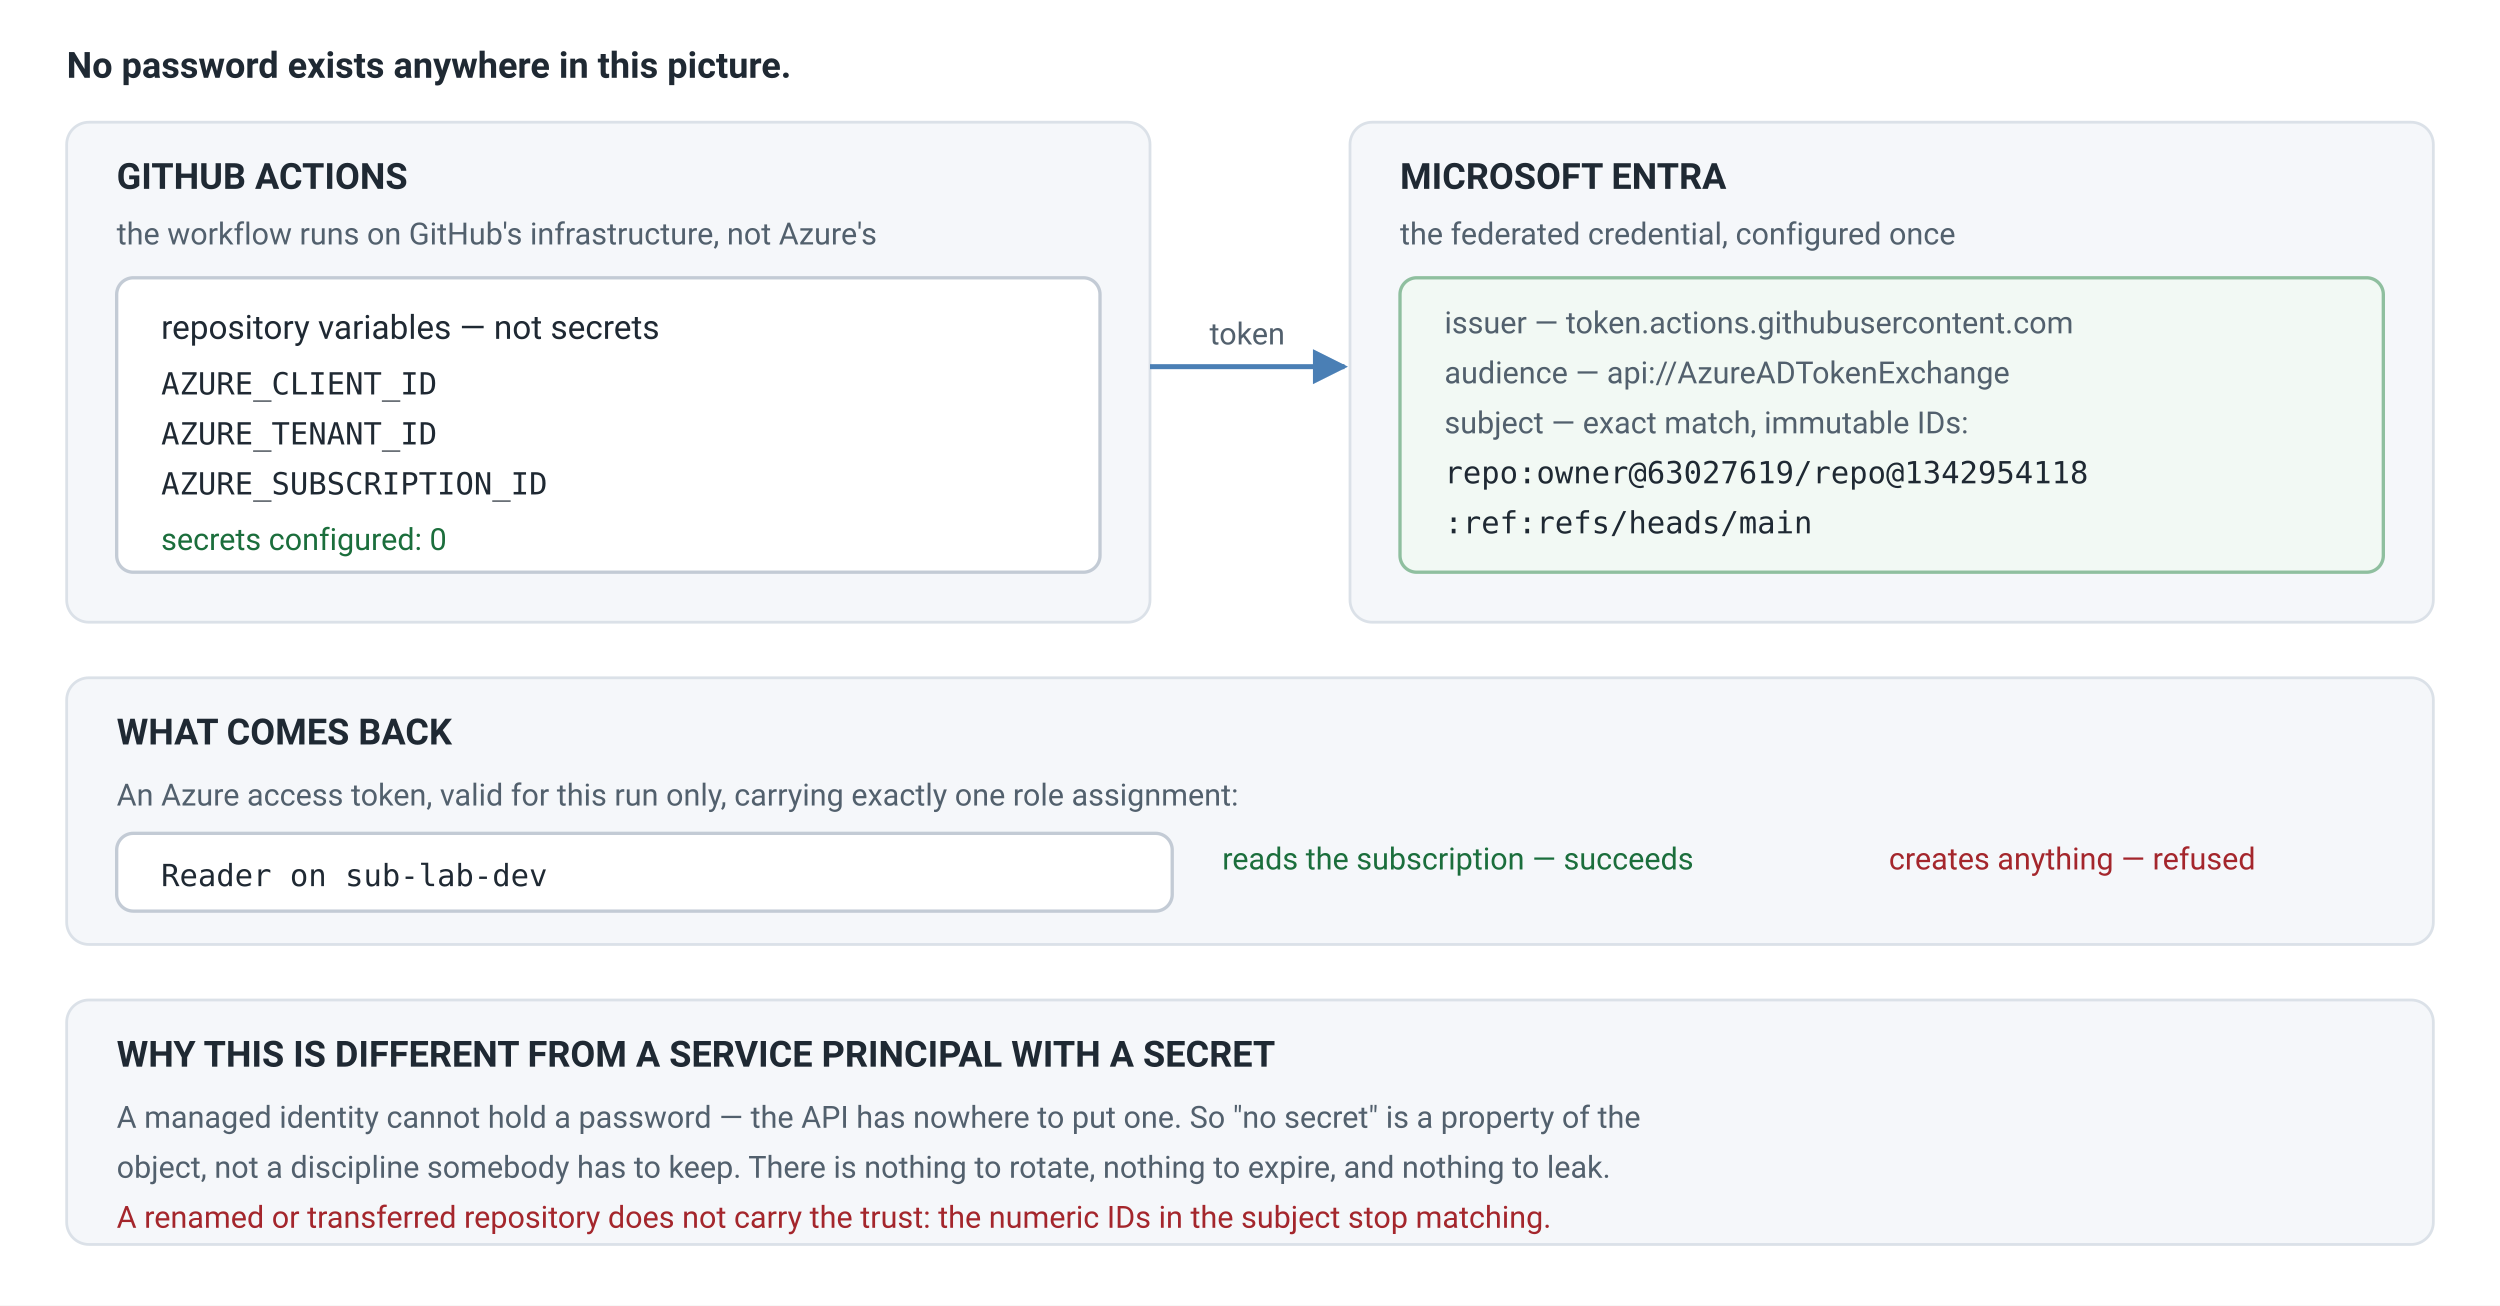
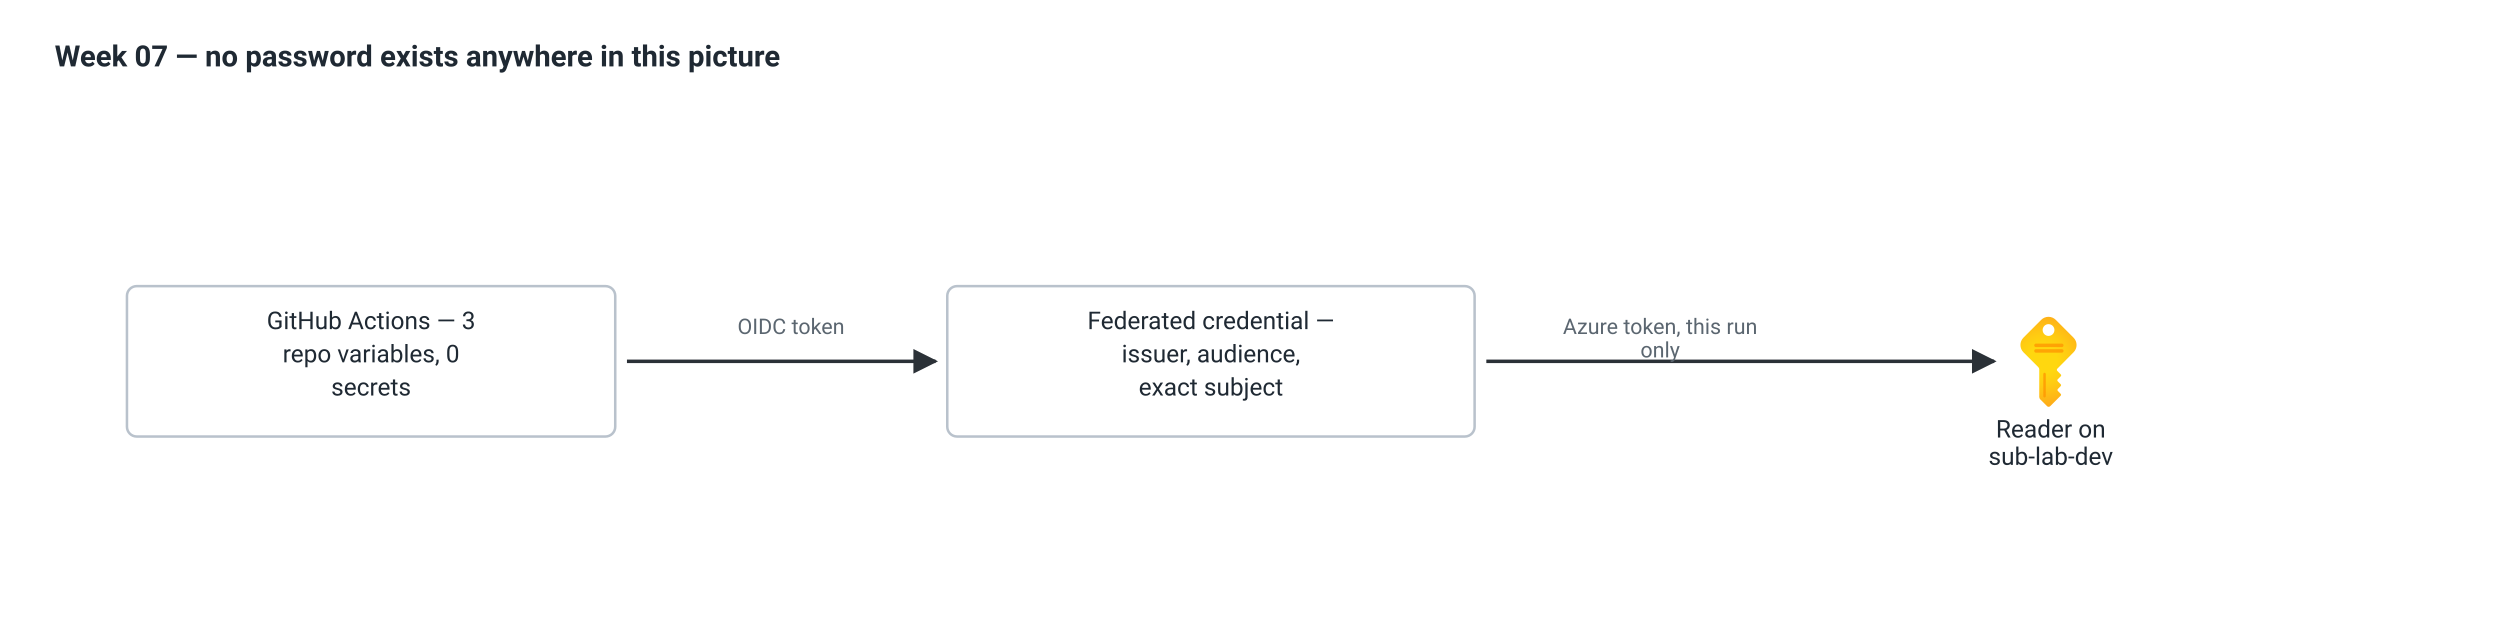
- <svg xmlns="http://www.w3.org/2000/svg" viewBox="0 0 900 470" width="900" height="470" role="img" aria-label="Week 7 workload identity. A GitHub Actions run mints a short-lived OIDC token describing the repository and branch. Entra checks it against a federated credential on a user-assigned managed identity, matching issuer, audience and an exact subject, then returns an Azure access token scoped to the Reader role. No secret is stored anywhere.">
+ <svg xmlns="http://www.w3.org/2000/svg" viewBox="0 0 1280 320" width="1280" height="320" role="img" aria-label="Architecture diagram. A GitHub Actions workflow holds three repository variables and zero secrets. It presents an OIDC token to a federated credential configured once in Microsoft Entra, which matches on issuer, audience and an exact subject built from immutable numeric repository IDs. What comes back is an Azure access token valid for that run only, carrying exactly one role assignment: Reader on the lab subscription. Reads succeed and creates are refused.">
  <defs>
-     <style>
-       .t    { font-family: -apple-system, BlinkMacSystemFont, "Segoe UI", Roboto, sans-serif; }
-       .hdr  { font-size: 13px; font-weight: 700; fill: #1f2933; }
-       .lbl  { font-size: 12px; fill: #1f2933; }
-       .sm   { font-size: 11px; fill: #52606d; }
-       .mono { font-family: ui-monospace, SFMono-Regular, Menlo, Consolas, monospace; font-size: 11px; fill: #1f2933; }
-       .box  { fill: #ffffff; stroke: #c3cbd5; stroke-width: 1.2; }
-       .free { fill: #f2f9f4; stroke: #8fbf9f; stroke-width: 1.2; }
-       .band { fill: #f5f7fa; stroke: #dbe1e8; stroke-width: 1; }
-       .flow { stroke: #4a7fb5; stroke-width: 1.8; fill: none; }
-       .ok   { fill: #1b6e3c; }
-       .no   { fill: #a4262c; }
-     </style>
-     <marker id="b" viewBox="0 0 10 10" refX="9" refY="5" markerWidth="7" markerHeight="7" orient="auto-start-reverse">
-       <path d="M0,0 L10,5 L0,10 z" fill="#4a7fb5" />
+     <marker id="arw" viewBox="0 0 10 10" refX="9" refY="5" markerWidth="7" markerHeight="7" orient="auto-start-reverse">
+       <path d="M0,0 L10,5 L0,10 z" fill="#2b3137" />
    </marker>
  </defs>
-   <rect x="0" y="0" width="900" height="470" fill="#ffffff" />
-   <text class="t hdr" x="24" y="28">No password exists anywhere in this picture.</text>
-   <rect class="band" x="24" y="44" width="390" height="180" rx="8" />
-   <text class="t hdr" x="42" y="68">GITHUB ACTIONS</text>
-   <text class="t sm" x="42" y="88">the workflow runs on GitHub's infrastructure, not Azure's</text>
-   <rect class="box" x="42" y="100" width="354" height="106" rx="6" />
-   <text class="t lbl" x="58" y="122">repository variables — not secrets</text>
-   <text class="t mono" x="58" y="142">AZURE_CLIENT_ID</text>
-   <text class="t mono" x="58" y="160">AZURE_TENANT_ID</text>
-   <text class="t mono" x="58" y="178">AZURE_SUBSCRIPTION_ID</text>
-   <text class="t sm ok" x="58" y="198">secrets configured: 0</text>
-   <rect class="band" x="486" y="44" width="390" height="180" rx="8" />
-   <text class="t hdr" x="504" y="68">MICROSOFT ENTRA</text>
-   <text class="t sm" x="504" y="88">the federated credential, configured once</text>
-   <rect class="free" x="504" y="100" width="354" height="106" rx="6" />
-   <text class="t sm" x="520" y="120">issuer — token.actions.githubusercontent.com</text>
-   <text class="t sm" x="520" y="138">audience — api://AzureADTokenExchange</text>
-   <text class="t sm" x="520" y="156">subject — exact match, immutable IDs:</text>
-   <text class="t mono" x="520" y="174">repo:owner@63027619/repo@1342954118</text>
-   <text class="t mono" x="520" y="192">  :ref:refs/heads/main</text>
-   <path class="flow" d="M 414 132 L 484 132" marker-end="url(#b)" />
-   <text class="t sm" x="449" y="124" text-anchor="middle">token</text>
-   <rect class="band" x="24" y="244" width="852" height="96" rx="8" />
-   <text class="t hdr" x="42" y="268">WHAT COMES BACK</text>
-   <text class="t sm" x="42" y="290">An Azure access token, valid for this run only, carrying exactly one role assignment:</text>
-   <rect class="box" x="42" y="300" width="380" height="28" rx="6" />
-   <text class="t mono" x="58" y="319">Reader on sub-lab-dev</text>
-   <text class="t sm ok" x="440" y="313">reads the subscription — succeeds</text>
-   <text class="t sm no" x="680" y="313">creates anything — refused</text>
-   <rect class="band" x="24" y="360" width="852" height="88" rx="8" />
-   <text class="t hdr" x="42" y="384">WHY THIS IS DIFFERENT FROM A SERVICE PRINCIPAL WITH A SECRET</text>
-   <text class="t sm" x="42" y="406">A managed identity cannot hold a password — the API has nowhere to put one. So "no secret" is a property of the</text>
-   <text class="t sm" x="42" y="424">object, not a discipline somebody has to keep. There is nothing to rotate, nothing to expire, and nothing to leak.</text>
-   <text class="t sm no" x="42" y="442">A renamed or transferred repository does not carry the trust: the numeric IDs in the subject stop matching.</text>
+   <rect x="0" y="0" width="1280" height="320" fill="#ffffff" />
+   <text x="28" y="34" font-family="-apple-system, BlinkMacSystemFont, Segoe UI, Roboto, Helvetica, Arial, sans-serif" font-size="15" font-weight="700" fill="#1f2933">Week 07 — no password exists anywhere in this picture</text>
+   <path d="M321.0,185.0 L479.0,185.0" fill="none" stroke="#2b3137" stroke-width="1.8" marker-end="url(#arw)" />
+   <text x="405" y="171" font-family="-apple-system, BlinkMacSystemFont, Segoe UI, Roboto, Helvetica, Arial, sans-serif" font-size="11" fill="#5b6670" text-anchor="middle">OIDC token</text>
+   <path d="M761.0,185.0 L1021.0,185.0" fill="none" stroke="#2b3137" stroke-width="1.8" marker-end="url(#arw)" />
+   <text x="850" y="171" font-family="-apple-system, BlinkMacSystemFont, Segoe UI, Roboto, Helvetica, Arial, sans-serif" font-size="11" fill="#5b6670" text-anchor="middle">Azure token, this run</text>
+   <text x="850" y="183" font-family="-apple-system, BlinkMacSystemFont, Segoe UI, Roboto, Helvetica, Arial, sans-serif" font-size="11" fill="#5b6670" text-anchor="middle">only</text>
+   <rect x="65.0" y="146.5" width="250" height="77" rx="5" fill="#ffffff" stroke="#b9c2cc" stroke-width="1.3" />
+   <text x="190" y="168.5" font-family="-apple-system, BlinkMacSystemFont, Segoe UI, Roboto, Helvetica, Arial, sans-serif" font-size="12.5" fill="#1f2933" text-anchor="middle">GitHub Actions — 3</text>
+   <text x="190" y="185.5" font-family="-apple-system, BlinkMacSystemFont, Segoe UI, Roboto, Helvetica, Arial, sans-serif" font-size="12.5" fill="#1f2933" text-anchor="middle">repo variables, 0</text>
+   <text x="190" y="202.5" font-family="-apple-system, BlinkMacSystemFont, Segoe UI, Roboto, Helvetica, Arial, sans-serif" font-size="12.5" fill="#1f2933" text-anchor="middle">secrets</text>
+   <rect x="485.0" y="146.5" width="270" height="77" rx="5" fill="#ffffff" stroke="#b9c2cc" stroke-width="1.3" />
+   <text x="620" y="168.5" font-family="-apple-system, BlinkMacSystemFont, Segoe UI, Roboto, Helvetica, Arial, sans-serif" font-size="12.5" fill="#1f2933" text-anchor="middle">Federated credential —</text>
+   <text x="620" y="185.5" font-family="-apple-system, BlinkMacSystemFont, Segoe UI, Roboto, Helvetica, Arial, sans-serif" font-size="12.5" fill="#1f2933" text-anchor="middle">issuer, audience,</text>
+   <text x="620" y="202.5" font-family="-apple-system, BlinkMacSystemFont, Segoe UI, Roboto, Helvetica, Arial, sans-serif" font-size="12.5" fill="#1f2933" text-anchor="middle">exact subject</text>
+   <g transform="translate(1027.0,162.0) scale(2.555556)">
+     <defs>
+       <radialGradient id="n2i2" cx="-36.63" cy="17.12" r="11.18" gradientTransform="translate(41.88 -7.4) scale(0.94 0.94)" gradientUnits="userSpaceOnUse">
+         <stop offset="0.27" stop-color="#ffd70f" />
+         <stop offset="0.49" stop-color="#ffcb12" />
+         <stop offset="0.88" stop-color="#feac19" />
+         <stop offset="1" stop-color="#fea11b" />
+       </radialGradient>
+     </defs>
+     <path id="n2i3" d="M13.56,7.19a2.07,2.07,0,0,0,0-2.93h0L10,.69a2.06,2.06,0,0,0-2.92,0h0L3.52,4.26a2.09,2.09,0,0,0,0,2.93l3,3a.61.61,0,0,1,.17.41v5.52a.7.7,0,0,0,.2.5l1.35,1.35a.45.45,0,0,0,.66,0l1.31-1.31h0l.77-.77a.26.26,0,0,0,0-.38l-.55-.56a.29.29,0,0,1,0-.42l.55-.56a.26.26,0,0,0,0-.38L10.4,13a.28.28,0,0,1,0-.41L11,12a.26.26,0,0,0,0-.38l-.77-.78v-.28Zm-5-5.64A1.18,1.18,0,1,1,7.37,2.73,1.17,1.17,0,0,1,8.54,1.55Z" fill="url(#n2i2)" />
+     <path id="n2i1" d="M7.62,16.21h0A.25.25,0,0,0,8,16V11.55a.27.27,0,0,0-.11-.22h0a.25.25,0,0,0-.39.22V16A.27.27,0,0,0,7.62,16.21Z" fill="#ff9300" opacity="0.75" />
+     <rect id="n2i4" x="5.69" y="5.45" width="5.86" height="0.69" rx="0.32" fill="#ff9300" opacity="0.75" />
+     <rect id="n2i0" x="5.69" y="6.57" width="5.86" height="0.69" rx="0.32" fill="#ff9300" opacity="0.75" />
+   </g>
+   <text x="1050" y="224.0" font-family="-apple-system, BlinkMacSystemFont, Segoe UI, Roboto, Helvetica, Arial, sans-serif" font-size="12.5" fill="#1f2933" text-anchor="middle">Reader on</text>
+   <text x="1050" y="238.0" font-family="-apple-system, BlinkMacSystemFont, Segoe UI, Roboto, Helvetica, Arial, sans-serif" font-size="12.5" fill="#1f2933" text-anchor="middle">sub-lab-dev</text>
</svg>
